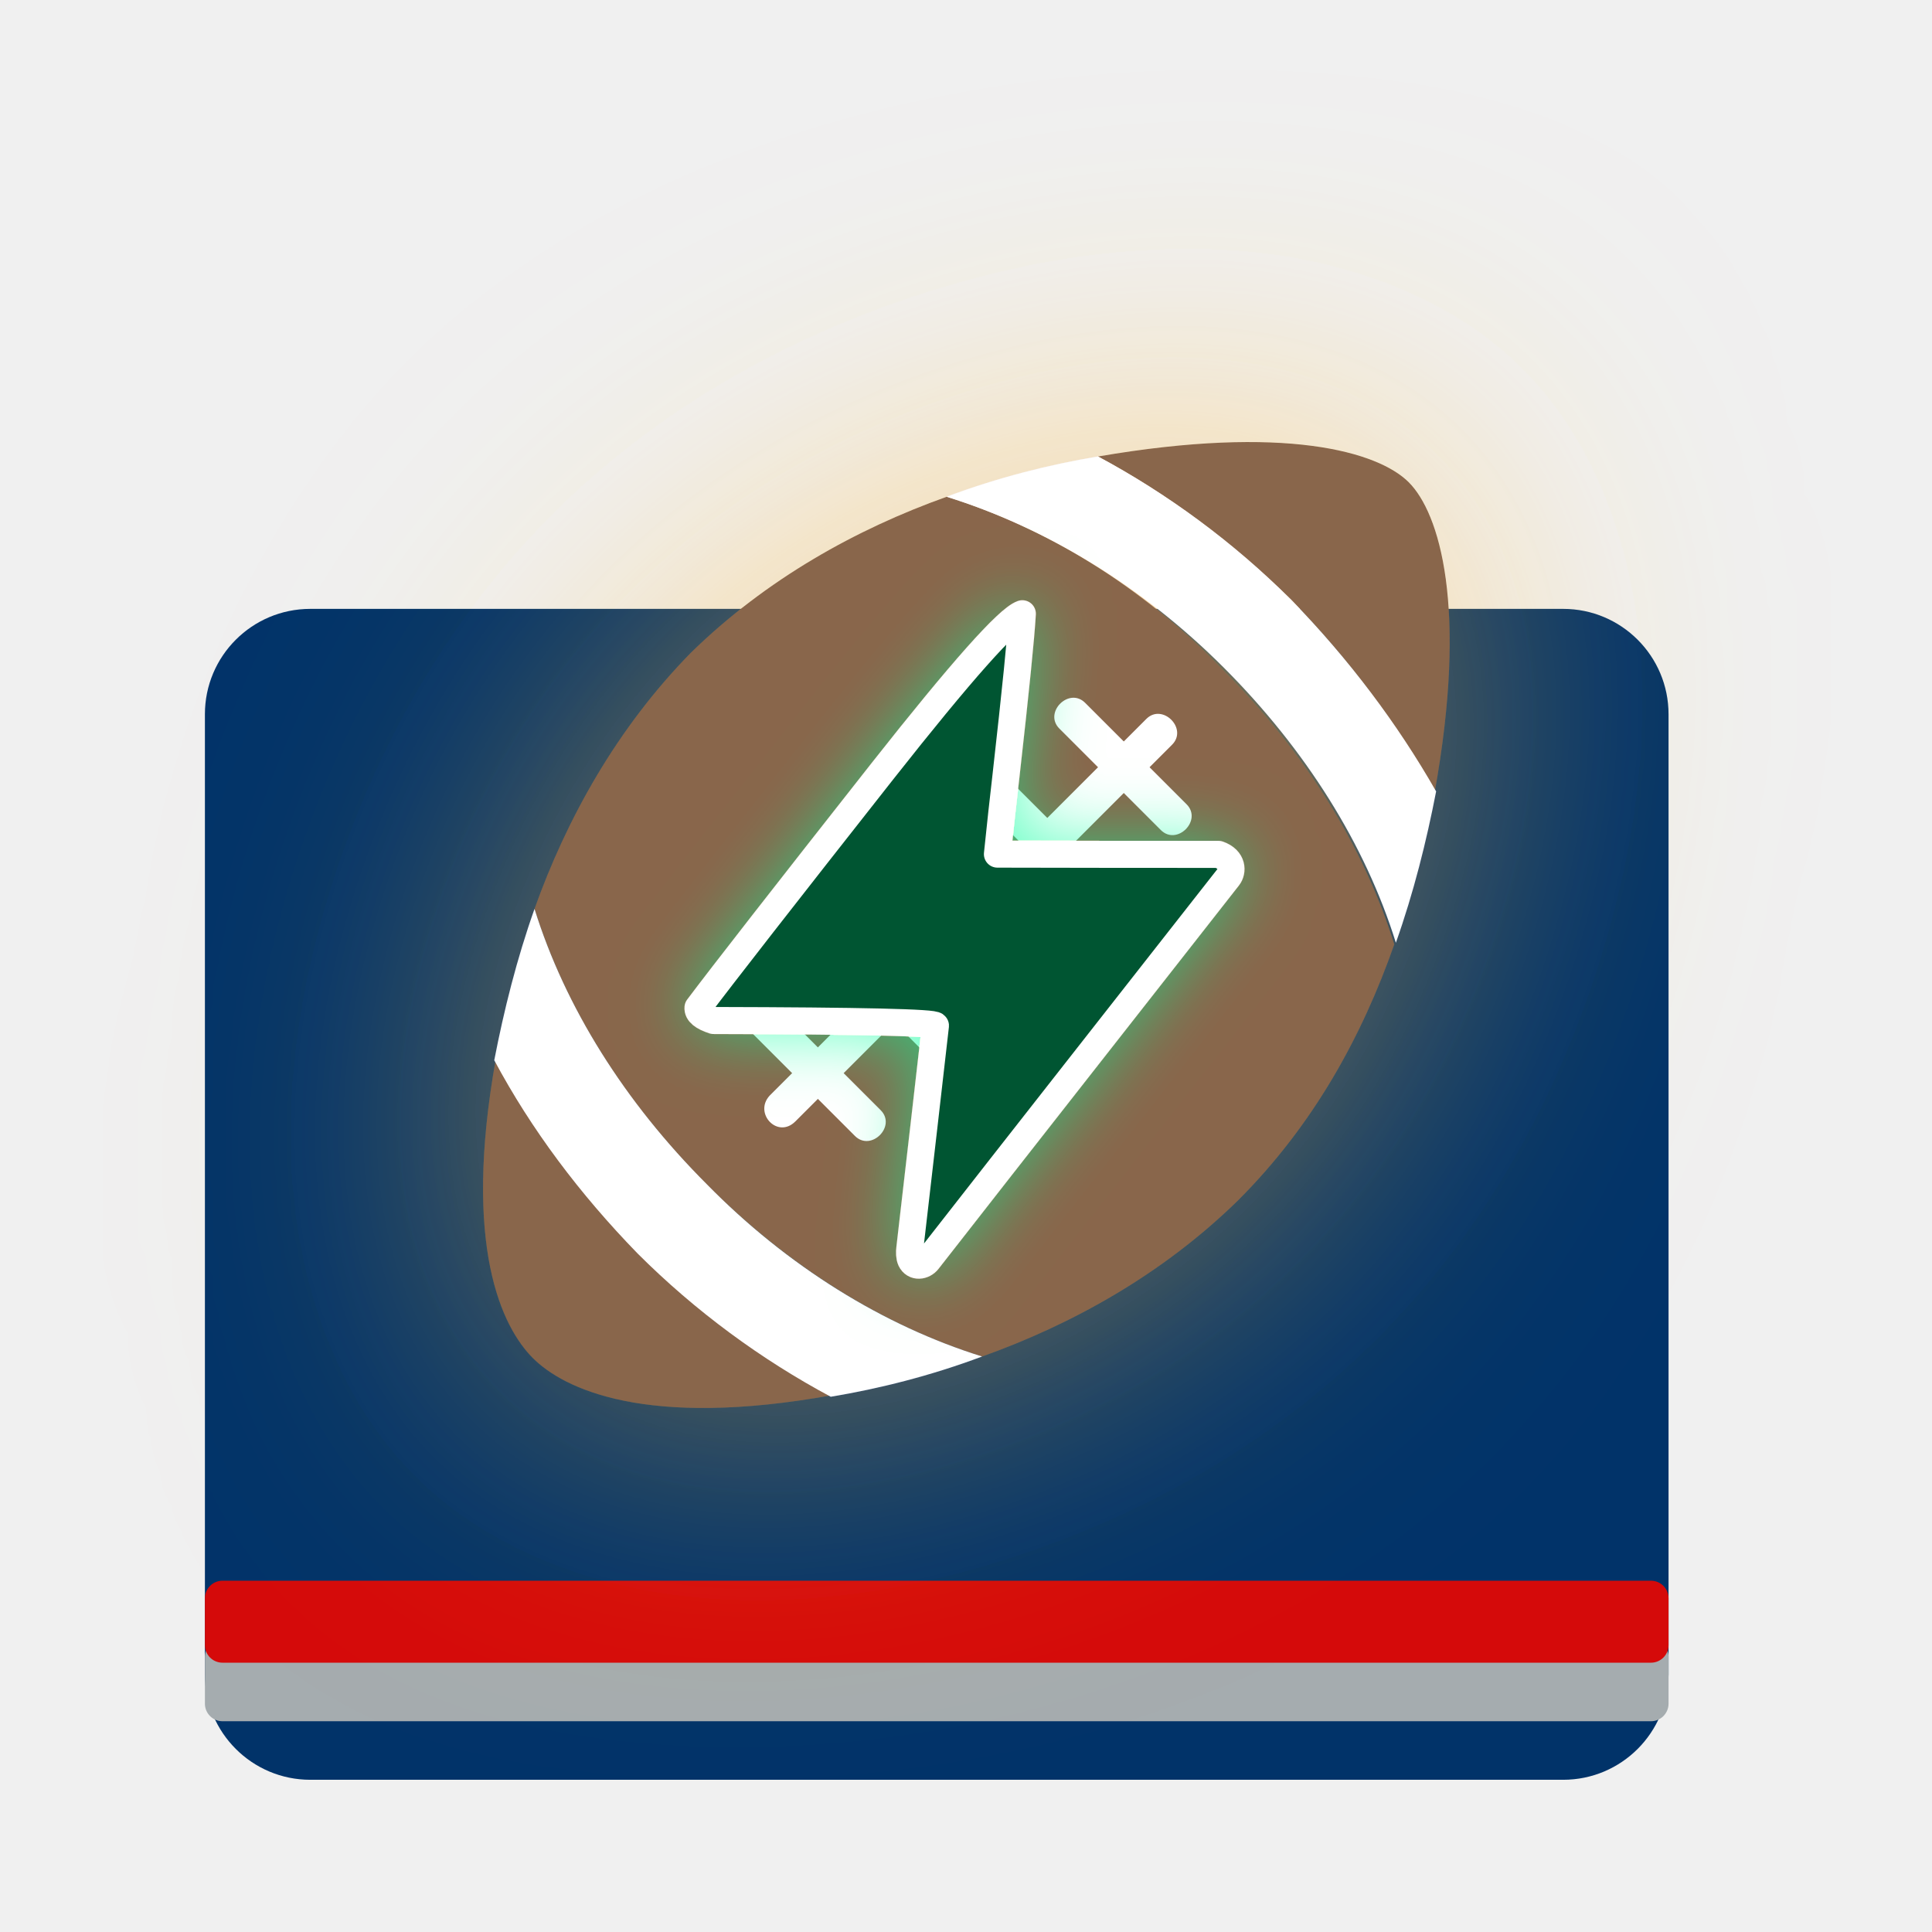
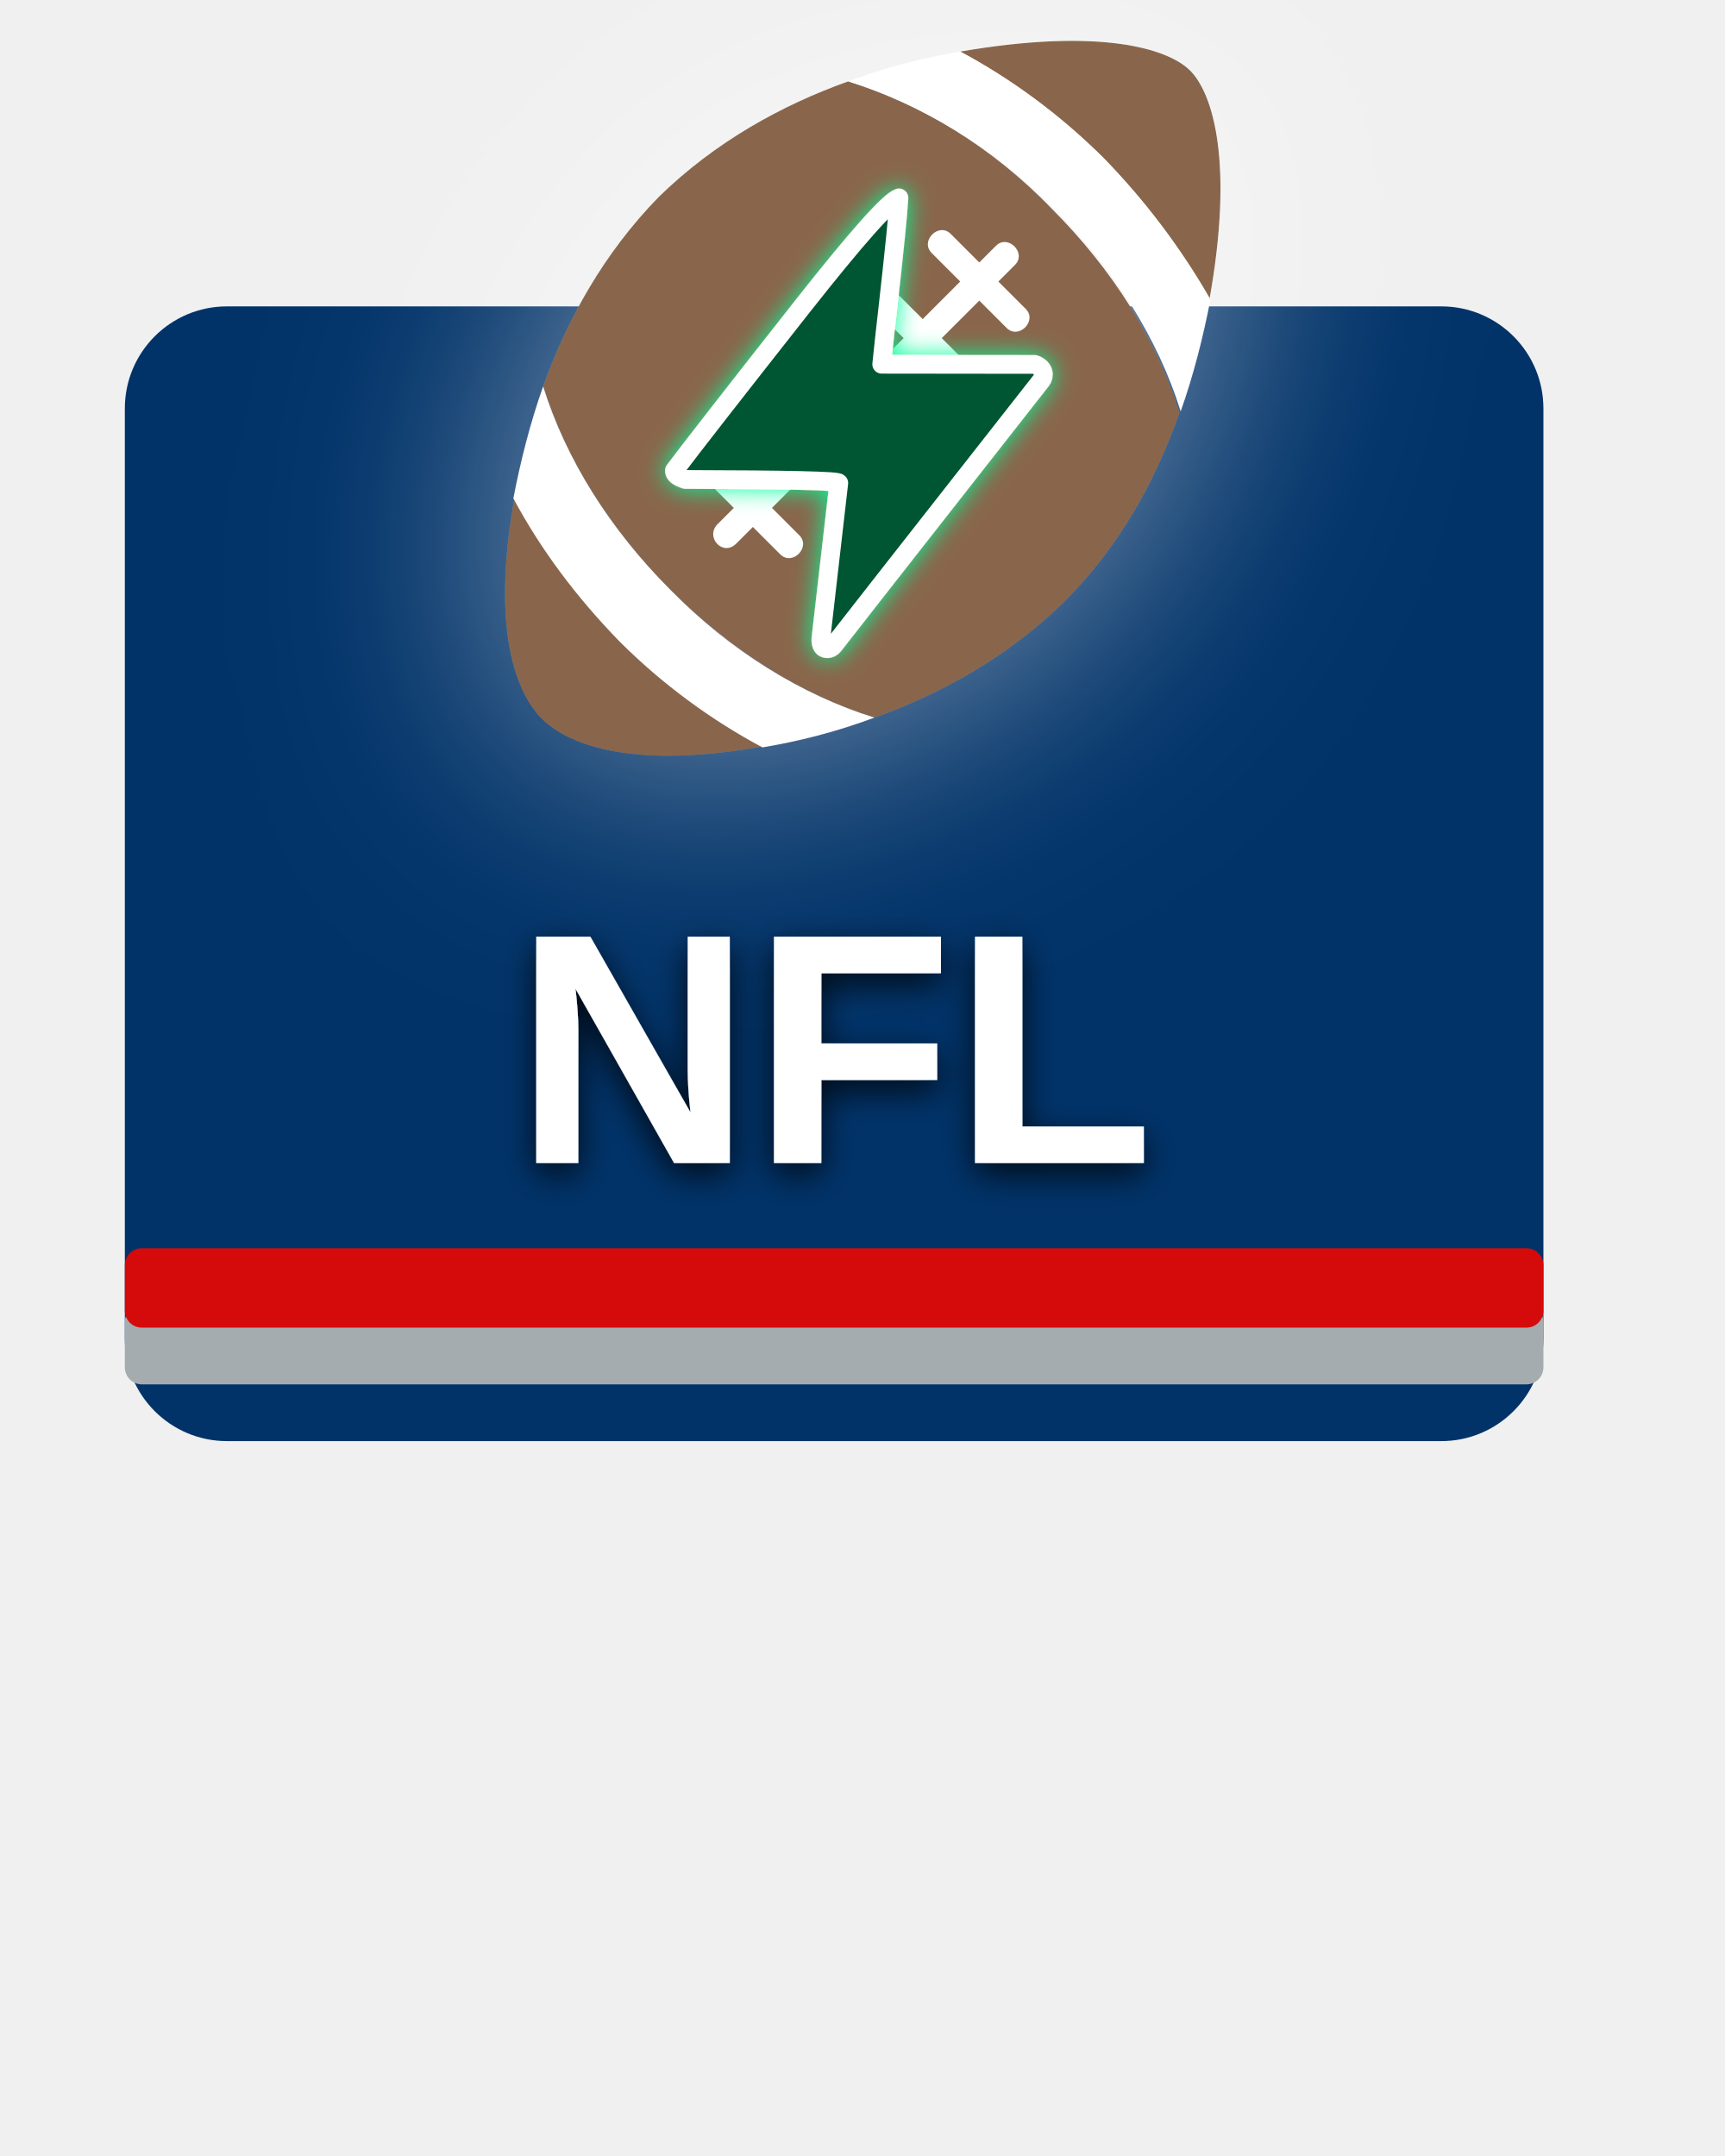
- <svg xmlns="http://www.w3.org/2000/svg" width="200" height="200" viewBox="0 -80 300 330" overflow="visible">
+ <svg xmlns="http://www.w3.org/2000/svg" width="200" height="250" viewBox="0 -30 300 380">
  <defs>
    <filter id="ballGlow" x="-80%" y="-80%" width="260%" height="260%">
-       <feDropShadow dx="0" dy="0" stdDeviation="10" flood-color="#ffbd3f" flood-opacity="0.5">
-         <animate attributeName="stdDeviation" values="8;22;8" dur="1.5s" repeatCount="indefinite" />
-         <animate attributeName="flood-opacity" values="0.4;0.9;0.4" dur="1.5s" repeatCount="indefinite" />
+       <feDropShadow dx="0" dy="0" stdDeviation="10" flood-color="#ffffff" flood-opacity="0.5">
+         <animate attributeName="stdDeviation" values="8;20;8" dur="1.5s" repeatCount="indefinite" />
      </feDropShadow>
    </filter>
-     <filter id="boltGlowPulsing" x="-80%" y="-80%" width="260%" height="260%">
+     <filter id="boltGlow" x="-80%" y="-80%" width="260%" height="260%">
      <feDropShadow dx="0" dy="0" stdDeviation="14" flood-color="#00ff9c" flood-opacity="1">
        <animate attributeName="stdDeviation" values="5;25;5" dur="1.5s" repeatCount="indefinite" />
      </feDropShadow>
-       <feDropShadow dx="0" dy="0" stdDeviation="28" flood-color="#00ff9c" flood-opacity="0.6">
-         <animate attributeName="stdDeviation" values="15;50;15" dur="1.5s" repeatCount="indefinite" />
-         <animate attributeName="flood-opacity" values="0.3;0.9;0.3" dur="1.5s" repeatCount="indefinite" />
-       </feDropShadow>
+     </filter>
+     <filter id="textShadow" x="-20%" y="-20%" width="140%" height="140%">
+       <feDropShadow dx="0" dy="2" stdDeviation="3" flood-color="#000000" flood-opacity="0.8" />
    </filter>
  </defs>
  <rect x="20" y="24" width="250" height="200" rx="18" fill="#013369" />
  <rect x="20" y="200" width="250" height="14" rx="3" fill="#A5ACAF" />
  <rect x="20" y="190" width="250" height="14" rx="3" fill="#D50A0A" />
-   <g filter="url(#ballGlow)" transform="translate(150 78) scale(2.75) translate(-32 -32)">
+   <g filter="url(#ballGlow)" transform="translate(150 78) scale(2.1) translate(-32 -50)">
    <g fill="#89664c">
      <path d="M2.8 40.3C.7 52 3.2 57 5.1 58.9s7 4.4 18.6 2.3c-4.3-2.3-8.3-5.3-12-8.9c-3.6-3.6-6.6-7.7-8.9-12" />
      <path d="M61.1 23.8c2.1-11.6.3-17.4-1.6-19.3c-1.9-1.9-7.7-3.6-19.3-1.6c4.3 2.3 8.3 5.3 12 8.9c3.6 3.7 6.6 7.7 8.9 12" />
      <path d="M30.8 5.4c-5.6 2-11.2 5.1-15.9 9.7c-4.6 4.7-7.7 10.3-9.7 15.9c1.9 6.1 5.6 12 10.7 17.1c5.1 5.1 11 8.8 17.1 10.7c5.6-2 11.2-5.1 15.9-9.7c4.7-4.7 7.7-10.2 9.7-15.9c-1.9-6.1-5.6-12-10.7-17.1-5-5.2-11-8.8-17.1-10.7" />
    </g>
    <g fill="#ffffff">
      <path d="M5.2 31c-1.1 3.1-1.9 6.3-2.5 9.4c2.3 4.3 5.3 8.3 8.9 12c3.6 3.6 7.7 6.6 12 8.9c3-.5 6.2-1.3 9.4-2.5c-6.1-1.9-12.1-5.6-17.1-10.7C10.8 43 7.1 37.1 5.2 31" />
      <path d="M52.2 11.8c-3.6-3.6-7.7-6.6-12-8.9c-3 .5-6.2 1.3-9.4 2.5C36.9 7.3 42.9 10.9 48 16s8.8 11 10.7 17.1c1.1-3.1 1.9-6.3 2.5-9.4c-2.4-4.2-5.4-8.2-9-11.9" />
      <path d="M37.8 19.8l6.3 6.3c1 1 2.6-.6 1.6-1.6l-6.3-6.3c-1-1-2.6.6-1.6 1.6" />
      <path d="M33.1 24.6l6.3 6.3c1 1 2.6-.6 1.6-1.6L34.7 23c-1.1-1-2.6.6-1.6 1.6" />
      <path d="M28.3 29.3l6.3 6.3c1 1 2.6-.6 1.6-1.6l-6.3-6.3c-1-1-2.6.6-1.6 1.6" />
      <path d="M23.6 34.1l6.3 6.3c1 1 2.6-.6 1.6-1.6l-6.3-6.3c-1.1-1-2.7.6-1.6 1.6" />
      <path d="M18.8 38.8l6.3 6.3c1 1 2.6-.6 1.6-1.6l-6.3-6.3c-1-1-2.6.6-1.6 1.6" />
      <path d="M21.4 44.2l23.4-23.4c1-1-.6-2.6-1.6-1.6L19.8 42.6c-1 1.1.5 2.7 1.6 1.6" />
    </g>
  </g>
-   <g filter="url(#boltGlowPulsing)" transform="translate(150 92) scale(0.21) translate(-512 -569)">
-     <path fill="#035531" stroke="#ffffff" stroke-width="22" stroke-linejoin="round" d="       M 537.56 444.67       Q 617.34 444.87 717.35 444.88       C 729.31 449.11 728.91 458.82 725.35 463.36       C 648.18 561.91 556.92 677.88 480.98 775.23       C 477.36 779.87 469.98 780.84 467.12 774.79       C 465.99 772.40 465.89 768.32 466.31 765.40       Q 478.98 656.06 487.15 584.19       Q 487.33 580.40 306.71 580.00       Q 293.45 575.68 294.03 569.55       Q 324.33 529.26 444.34 376.83       Q 540.12 255.37 557.82 249.16       Q 556.28 276.65 544.53 380.90       Q 541.13 410.01 537.56 444.67 Z" />
+   <g filter="url(#boltGlow)" transform="translate(150 92) scale(0.15) translate(-515 -830)">
+     <path fill="#035531" stroke="#ffffff" stroke-width="22" stroke-linejoin="round" d="M 537.56 444.67 Q 617.34 444.87 717.35 444.88 C 729.31 449.11 728.91 458.82 725.35 463.36 C 648.18 561.91 556.92 677.88 480.98 775.23 C 477.36 779.87 469.98 780.84 467.12 774.79 C 465.99 772.40 465.89 768.32 466.31 765.40 Q 478.98 656.06 487.15 584.19 Q 487.33 580.40 306.71 580.00 Q 293.45 575.68 294.03 569.55 Q 324.33 529.26 444.34 376.83 Q 540.12 255.37 557.82 249.16 Q 556.28 276.65 544.53 380.90 Q 541.13 410.01 537.56 444.67 Z" />
  </g>
+   <text x="145" y="175" font-family="Arial, sans-serif" font-size="58" font-weight="900" text-anchor="middle" fill="#FFFFFF" filter="url(#textShadow)">NFL</text>
</svg>
